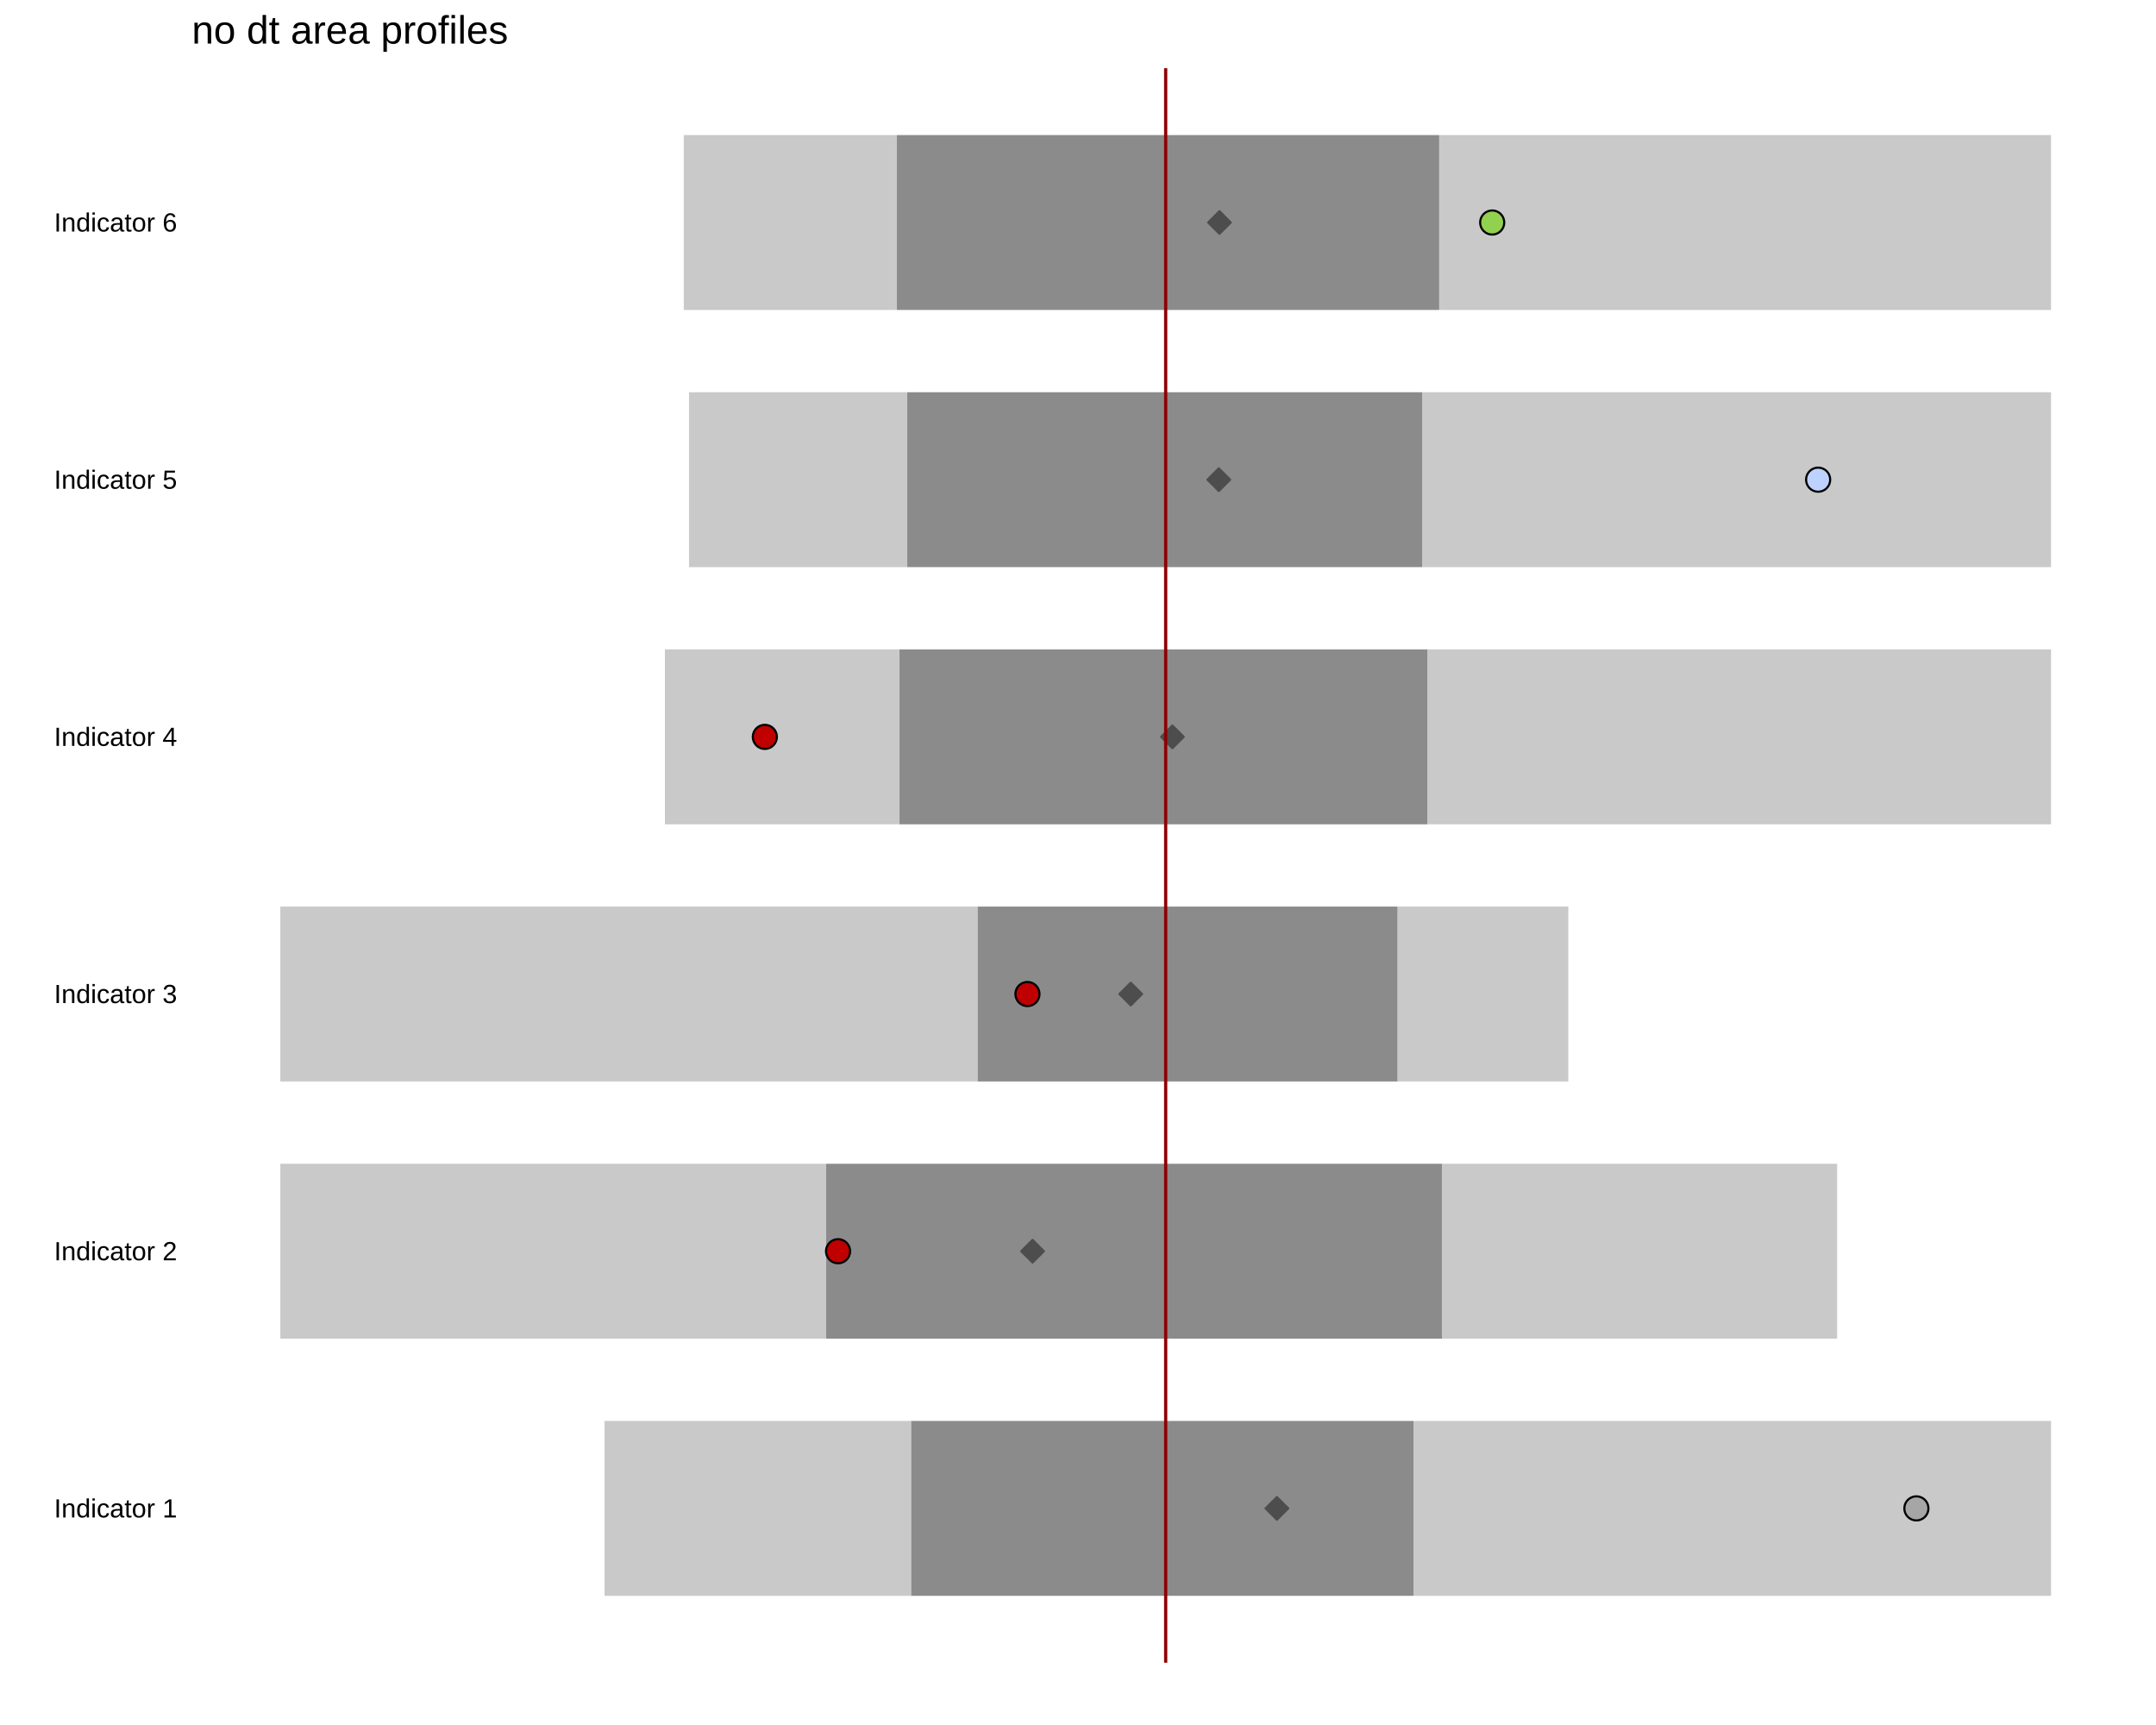
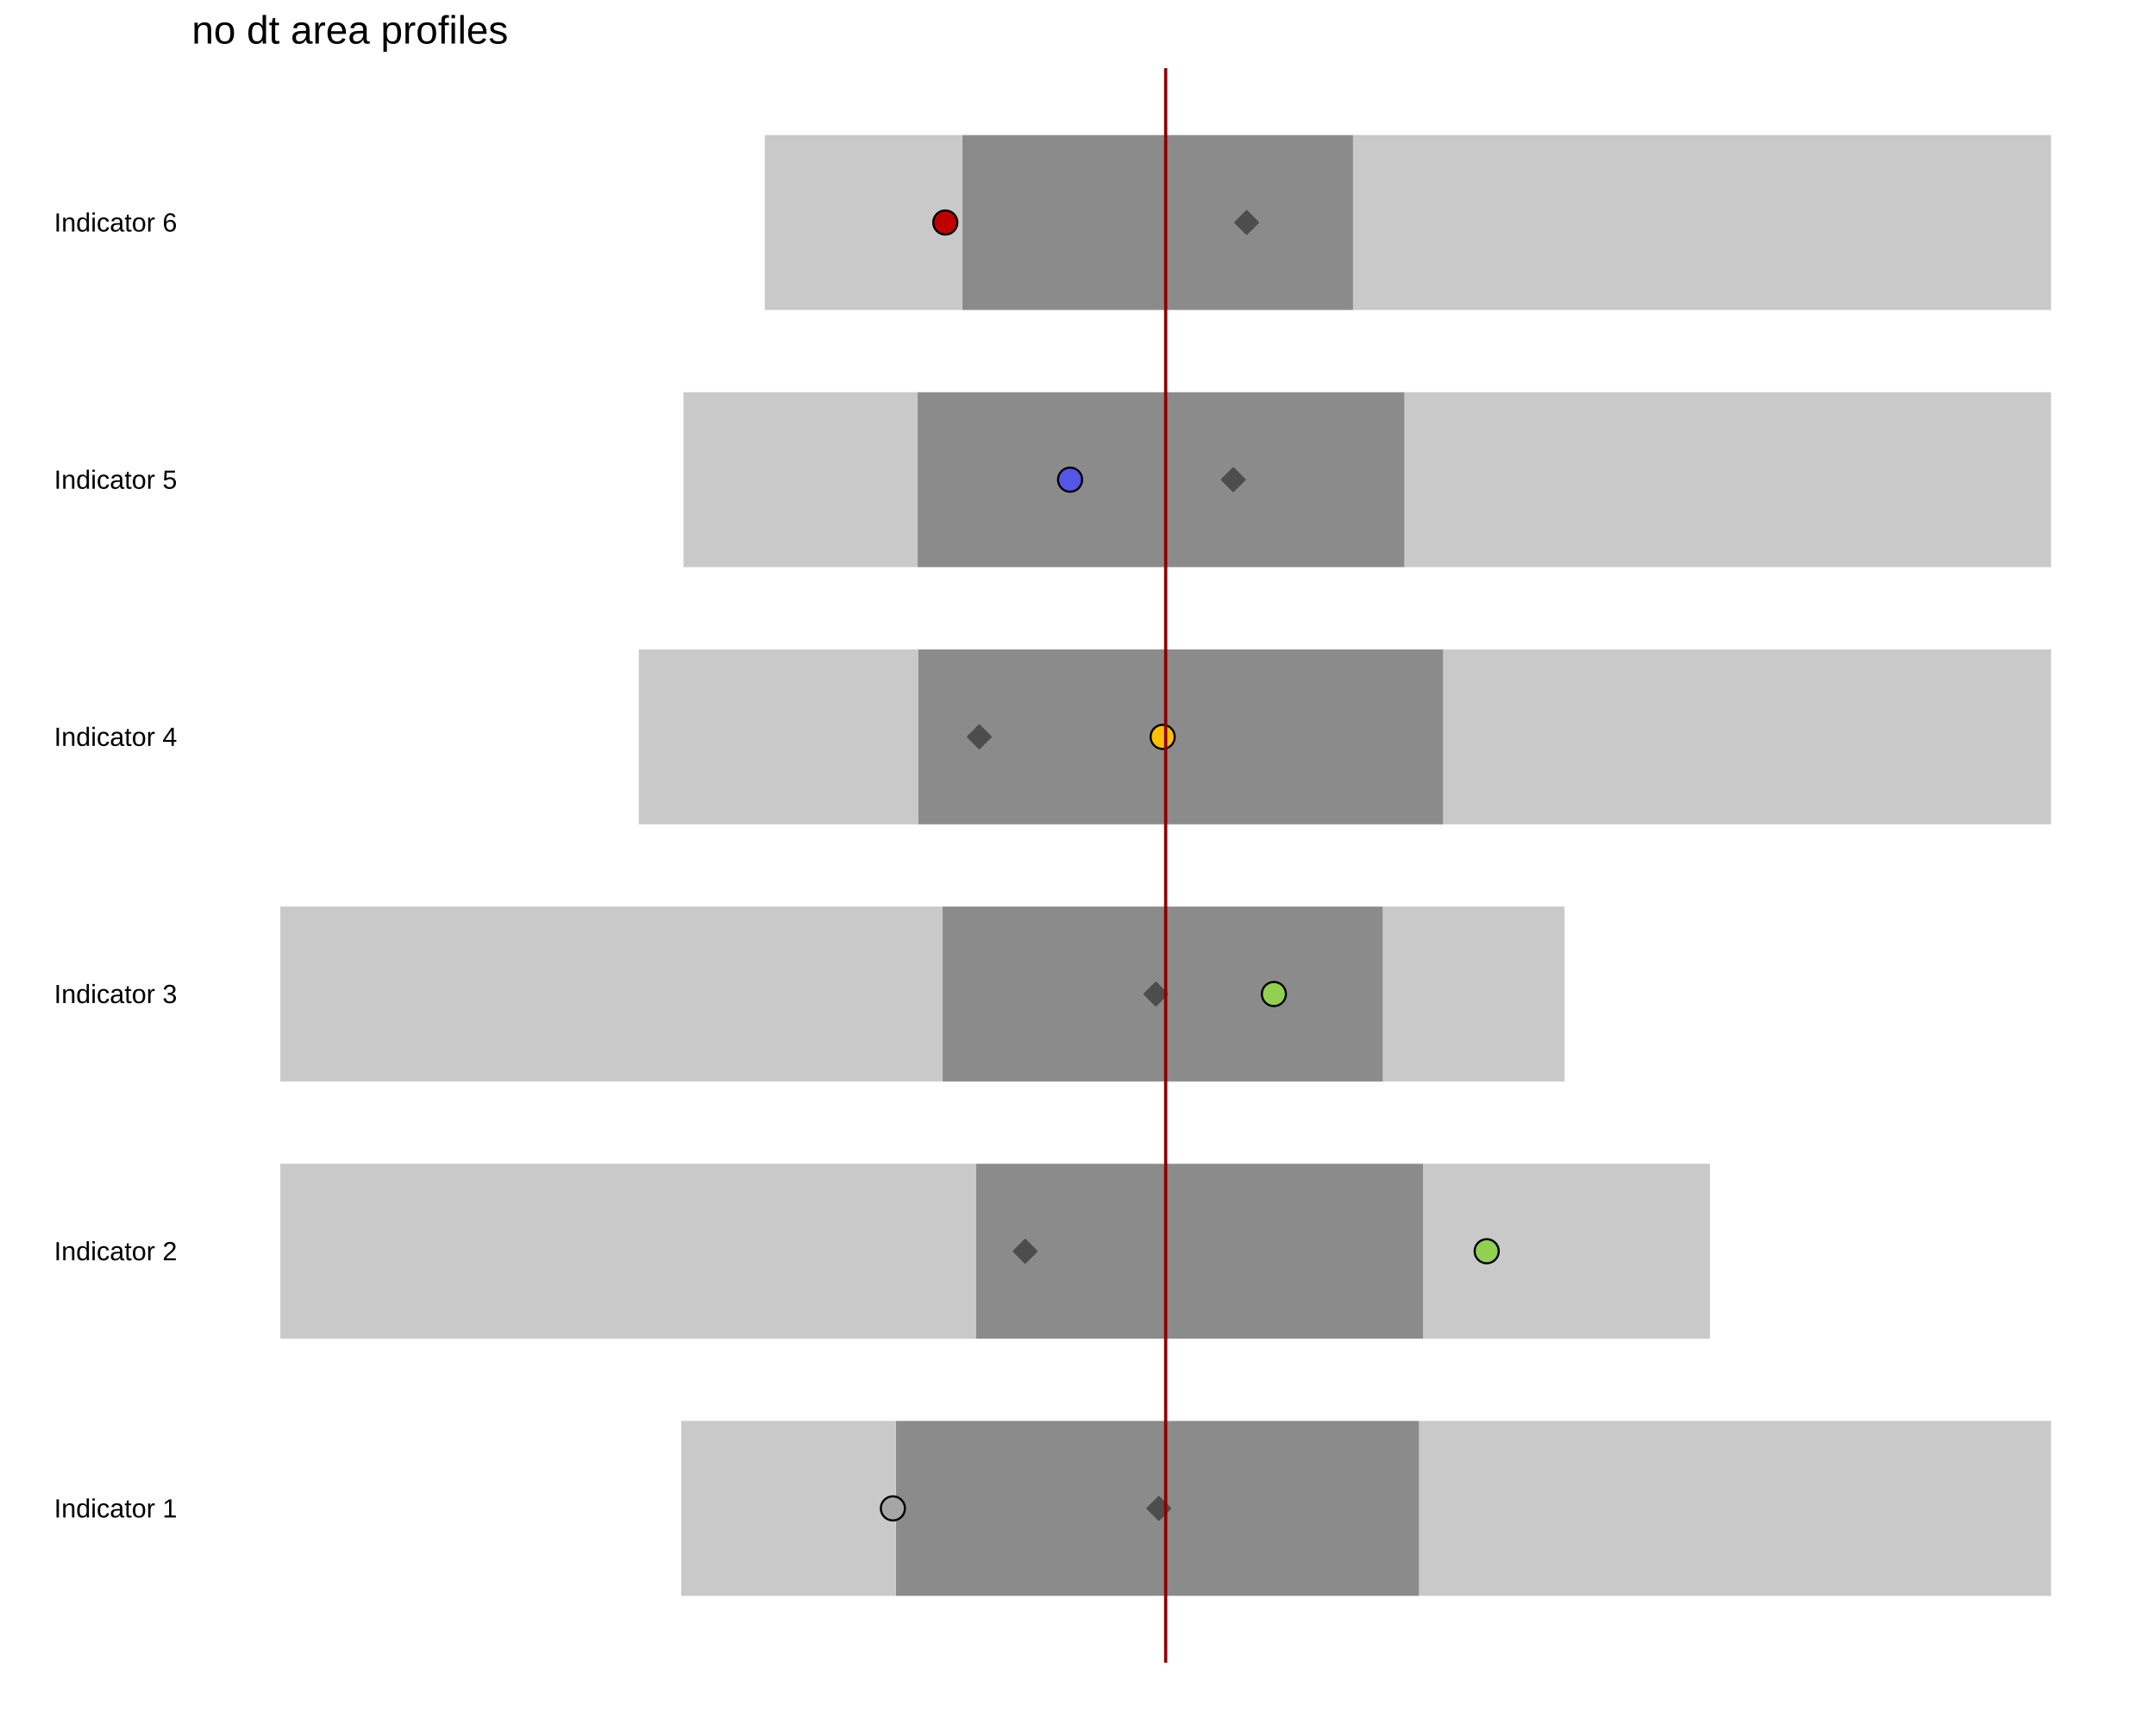
<svg xmlns="http://www.w3.org/2000/svg" viewBox="0 0 720.00 576.00">
  <defs>
    <style type="text/css">
    line, polyline, polygon, path, rect, circle {
      fill: none;
      stroke: #000000;
      stroke-linecap: round;
      stroke-linejoin: round;
      stroke-miterlimit: 10.00;
    }
  </style>
  </defs>
  <rect width="100%" height="100%" style="stroke: none; fill: #FFFFFF;" />
  <defs>
    <clipPath id="cpNjQuMDR8NzE0LjUyfDU1NS4yMHwyMi43Nw==">
      <rect x="64.04" y="22.77" width="650.48" height="532.43" />
    </clipPath>
  </defs>
-   <rect x="472.03" y="474.47" width="212.92" height="58.40" style="stroke-width: 1.07; stroke: none; stroke-linecap: square; stroke-linejoin: miter; fill: #C9C9C9;" clip-path="url(#cpNjQuMDR8NzE0LjUyfDU1NS4yMHwyMi43Nw==)" />
-   <rect x="304.23" y="474.47" width="167.80" height="58.40" style="stroke-width: 1.07; stroke: none; stroke-linecap: square; stroke-linejoin: miter; fill: #8B8B8B;" clip-path="url(#cpNjQuMDR8NzE0LjUyfDU1NS4yMHwyMi43Nw==)" />
-   <rect x="201.84" y="474.47" width="102.39" height="58.40" style="stroke-width: 1.07; stroke: none; stroke-linecap: square; stroke-linejoin: miter; fill: #C9C9C9;" clip-path="url(#cpNjQuMDR8NzE0LjUyfDU1NS4yMHwyMi43Nw==)" />
-   <rect x="93.61" y="474.47" width="108.23" height="58.40" style="stroke-width: 1.07; stroke: none; stroke-linecap: square; stroke-linejoin: miter; fill: #FFFFFF;" clip-path="url(#cpNjQuMDR8NzE0LjUyfDU1NS4yMHwyMi43Nw==)" />
-   <rect x="481.55" y="388.60" width="131.97" height="58.40" style="stroke-width: 1.07; stroke: none; stroke-linecap: square; stroke-linejoin: miter; fill: #C9C9C9;" clip-path="url(#cpNjQuMDR8NzE0LjUyfDU1NS4yMHwyMi43Nw==)" />
-   <rect x="275.90" y="388.60" width="205.64" height="58.40" style="stroke-width: 1.07; stroke: none; stroke-linecap: square; stroke-linejoin: miter; fill: #8B8B8B;" clip-path="url(#cpNjQuMDR8NzE0LjUyfDU1NS4yMHwyMi43Nw==)" />
-   <rect x="93.61" y="388.60" width="182.30" height="58.40" style="stroke-width: 1.07; stroke: none; stroke-linecap: square; stroke-linejoin: miter; fill: #C9C9C9;" clip-path="url(#cpNjQuMDR8NzE0LjUyfDU1NS4yMHwyMi43Nw==)" />
+   <rect x="473.89" y="474.47" width="211.07" height="58.40" style="stroke-width: 1.07; stroke: none; stroke-linecap: square; stroke-linejoin: miter; fill: #C9C9C9;" clip-path="url(#cpNjQuMDR8NzE0LjUyfDU1NS4yMHwyMi43Nw==)" />
+   <rect x="299.19" y="474.47" width="174.70" height="58.40" style="stroke-width: 1.07; stroke: none; stroke-linecap: square; stroke-linejoin: miter; fill: #8B8B8B;" clip-path="url(#cpNjQuMDR8NzE0LjUyfDU1NS4yMHwyMi43Nw==)" />
+   <rect x="227.50" y="474.47" width="71.68" height="58.40" style="stroke-width: 1.07; stroke: none; stroke-linecap: square; stroke-linejoin: miter; fill: #C9C9C9;" clip-path="url(#cpNjQuMDR8NzE0LjUyfDU1NS4yMHwyMi43Nw==)" />
+   <rect x="93.61" y="474.47" width="133.90" height="58.40" style="stroke-width: 1.07; stroke: none; stroke-linecap: square; stroke-linejoin: miter; fill: #FFFFFF;" clip-path="url(#cpNjQuMDR8NzE0LjUyfDU1NS4yMHwyMi43Nw==)" />
+   <rect x="475.21" y="388.60" width="95.85" height="58.40" style="stroke-width: 1.07; stroke: none; stroke-linecap: square; stroke-linejoin: miter; fill: #C9C9C9;" clip-path="url(#cpNjQuMDR8NzE0LjUyfDU1NS4yMHwyMi43Nw==)" />
+   <rect x="325.88" y="388.60" width="149.33" height="58.40" style="stroke-width: 1.07; stroke: none; stroke-linecap: square; stroke-linejoin: miter; fill: #8B8B8B;" clip-path="url(#cpNjQuMDR8NzE0LjUyfDU1NS4yMHwyMi43Nw==)" />
+   <rect x="93.61" y="388.60" width="232.28" height="58.40" style="stroke-width: 1.07; stroke: none; stroke-linecap: square; stroke-linejoin: miter; fill: #C9C9C9;" clip-path="url(#cpNjQuMDR8NzE0LjUyfDU1NS4yMHwyMi43Nw==)" />
  <rect x="93.61" y="388.60" width="0.00" height="58.40" style="stroke-width: 1.07; stroke: none; stroke-linecap: square; stroke-linejoin: miter; fill: #FFFFFF;" clip-path="url(#cpNjQuMDR8NzE0LjUyfDU1NS4yMHwyMi43Nw==)" />
-   <rect x="466.70" y="302.72" width="57.04" height="58.40" style="stroke-width: 1.07; stroke: none; stroke-linecap: square; stroke-linejoin: miter; fill: #C9C9C9;" clip-path="url(#cpNjQuMDR8NzE0LjUyfDU1NS4yMHwyMi43Nw==)" />
-   <rect x="326.43" y="302.72" width="140.27" height="58.40" style="stroke-width: 1.07; stroke: none; stroke-linecap: square; stroke-linejoin: miter; fill: #8B8B8B;" clip-path="url(#cpNjQuMDR8NzE0LjUyfDU1NS4yMHwyMi43Nw==)" />
-   <rect x="93.61" y="302.72" width="232.82" height="58.40" style="stroke-width: 1.07; stroke: none; stroke-linecap: square; stroke-linejoin: miter; fill: #C9C9C9;" clip-path="url(#cpNjQuMDR8NzE0LjUyfDU1NS4yMHwyMi43Nw==)" />
+   <rect x="461.80" y="302.72" width="60.67" height="58.40" style="stroke-width: 1.07; stroke: none; stroke-linecap: square; stroke-linejoin: miter; fill: #C9C9C9;" clip-path="url(#cpNjQuMDR8NzE0LjUyfDU1NS4yMHwyMi43Nw==)" />
+   <rect x="314.76" y="302.72" width="147.03" height="58.40" style="stroke-width: 1.07; stroke: none; stroke-linecap: square; stroke-linejoin: miter; fill: #8B8B8B;" clip-path="url(#cpNjQuMDR8NzE0LjUyfDU1NS4yMHwyMi43Nw==)" />
+   <rect x="93.61" y="302.72" width="221.15" height="58.40" style="stroke-width: 1.07; stroke: none; stroke-linecap: square; stroke-linejoin: miter; fill: #C9C9C9;" clip-path="url(#cpNjQuMDR8NzE0LjUyfDU1NS4yMHwyMi43Nw==)" />
  <rect x="93.61" y="302.72" width="0.00" height="58.40" style="stroke-width: 1.07; stroke: none; stroke-linecap: square; stroke-linejoin: miter; fill: #FFFFFF;" clip-path="url(#cpNjQuMDR8NzE0LjUyfDU1NS4yMHwyMi43Nw==)" />
-   <rect x="476.68" y="216.85" width="208.27" height="58.40" style="stroke-width: 1.07; stroke: none; stroke-linecap: square; stroke-linejoin: miter; fill: #C9C9C9;" clip-path="url(#cpNjQuMDR8NzE0LjUyfDU1NS4yMHwyMi43Nw==)" />
-   <rect x="300.28" y="216.85" width="176.40" height="58.40" style="stroke-width: 1.07; stroke: none; stroke-linecap: square; stroke-linejoin: miter; fill: #8B8B8B;" clip-path="url(#cpNjQuMDR8NzE0LjUyfDU1NS4yMHwyMi43Nw==)" />
-   <rect x="222.00" y="216.85" width="78.28" height="58.40" style="stroke-width: 1.07; stroke: none; stroke-linecap: square; stroke-linejoin: miter; fill: #C9C9C9;" clip-path="url(#cpNjQuMDR8NzE0LjUyfDU1NS4yMHwyMi43Nw==)" />
-   <rect x="93.61" y="216.85" width="128.39" height="58.40" style="stroke-width: 1.07; stroke: none; stroke-linecap: square; stroke-linejoin: miter; fill: #FFFFFF;" clip-path="url(#cpNjQuMDR8NzE0LjUyfDU1NS4yMHwyMi43Nw==)" />
-   <rect x="474.92" y="130.97" width="210.03" height="58.40" style="stroke-width: 1.07; stroke: none; stroke-linecap: square; stroke-linejoin: miter; fill: #C9C9C9;" clip-path="url(#cpNjQuMDR8NzE0LjUyfDU1NS4yMHwyMi43Nw==)" />
-   <rect x="302.98" y="130.97" width="171.94" height="58.40" style="stroke-width: 1.07; stroke: none; stroke-linecap: square; stroke-linejoin: miter; fill: #8B8B8B;" clip-path="url(#cpNjQuMDR8NzE0LjUyfDU1NS4yMHwyMi43Nw==)" />
-   <rect x="230.05" y="130.97" width="72.93" height="58.40" style="stroke-width: 1.07; stroke: none; stroke-linecap: square; stroke-linejoin: miter; fill: #C9C9C9;" clip-path="url(#cpNjQuMDR8NzE0LjUyfDU1NS4yMHwyMi43Nw==)" />
-   <rect x="93.61" y="130.97" width="136.44" height="58.40" style="stroke-width: 1.07; stroke: none; stroke-linecap: square; stroke-linejoin: miter; fill: #FFFFFF;" clip-path="url(#cpNjQuMDR8NzE0LjUyfDU1NS4yMHwyMi43Nw==)" />
-   <rect x="480.62" y="45.10" width="204.33" height="58.40" style="stroke-width: 1.07; stroke: none; stroke-linecap: square; stroke-linejoin: miter; fill: #C9C9C9;" clip-path="url(#cpNjQuMDR8NzE0LjUyfDU1NS4yMHwyMi43Nw==)" />
-   <rect x="299.52" y="45.10" width="181.10" height="58.40" style="stroke-width: 1.07; stroke: none; stroke-linecap: square; stroke-linejoin: miter; fill: #8B8B8B;" clip-path="url(#cpNjQuMDR8NzE0LjUyfDU1NS4yMHwyMi43Nw==)" />
-   <rect x="228.28" y="45.10" width="71.24" height="58.40" style="stroke-width: 1.07; stroke: none; stroke-linecap: square; stroke-linejoin: miter; fill: #C9C9C9;" clip-path="url(#cpNjQuMDR8NzE0LjUyfDU1NS4yMHwyMi43Nw==)" />
-   <rect x="93.61" y="45.10" width="134.67" height="58.40" style="stroke-width: 1.07; stroke: none; stroke-linecap: square; stroke-linejoin: miter; fill: #FFFFFF;" clip-path="url(#cpNjQuMDR8NzE0LjUyfDU1NS4yMHwyMi43Nw==)" />
-   <polygon points="426.42,507.46 430.21,503.67 426.42,499.89 422.63,503.67 " style="stroke-width: 0.71; stroke: #4D4D4D; fill: #4D4D4D;" clip-path="url(#cpNjQuMDR8NzE0LjUyfDU1NS4yMHwyMi43Nw==)" />
-   <polygon points="344.83,421.58 348.61,417.80 344.83,414.01 341.04,417.80 " style="stroke-width: 0.71; stroke: #4D4D4D; fill: #4D4D4D;" clip-path="url(#cpNjQuMDR8NzE0LjUyfDU1NS4yMHwyMi43Nw==)" />
-   <polygon points="377.61,335.71 381.40,331.92 377.61,328.13 373.83,331.92 " style="stroke-width: 0.71; stroke: #4D4D4D; fill: #4D4D4D;" clip-path="url(#cpNjQuMDR8NzE0LjUyfDU1NS4yMHwyMi43Nw==)" />
-   <polygon points="391.52,249.83 395.31,246.05 391.52,242.26 387.74,246.05 " style="stroke-width: 0.71; stroke: #4D4D4D; fill: #4D4D4D;" clip-path="url(#cpNjQuMDR8NzE0LjUyfDU1NS4yMHwyMi43Nw==)" />
-   <polygon points="407.02,163.96 410.81,160.17 407.02,156.38 403.23,160.17 " style="stroke-width: 0.71; stroke: #4D4D4D; fill: #4D4D4D;" clip-path="url(#cpNjQuMDR8NzE0LjUyfDU1NS4yMHwyMi43Nw==)" />
-   <polygon points="407.24,78.08 411.02,74.30 407.24,70.51 403.45,74.30 " style="stroke-width: 0.71; stroke: #4D4D4D; fill: #4D4D4D;" clip-path="url(#cpNjQuMDR8NzE0LjUyfDU1NS4yMHwyMi43Nw==)" />
-   <circle cx="639.98" cy="503.67" r="3.02pt" style="stroke-width: 0.71; fill: #A6A6A6;" clip-path="url(#cpNjQuMDR8NzE0LjUyfDU1NS4yMHwyMi43Nw==)" />
-   <circle cx="279.87" cy="417.80" r="3.02pt" style="stroke-width: 0.71; fill: #C00000;" clip-path="url(#cpNjQuMDR8NzE0LjUyfDU1NS4yMHwyMi43Nw==)" />
-   <circle cx="343.12" cy="331.92" r="3.02pt" style="stroke-width: 0.71; fill: #C00000;" clip-path="url(#cpNjQuMDR8NzE0LjUyfDU1NS4yMHwyMi43Nw==)" />
-   <circle cx="255.42" cy="246.05" r="3.02pt" style="stroke-width: 0.71; fill: #C00000;" clip-path="url(#cpNjQuMDR8NzE0LjUyfDU1NS4yMHwyMi43Nw==)" />
-   <circle cx="607.17" cy="160.17" r="3.02pt" style="stroke-width: 0.71; fill: #BED2FF;" clip-path="url(#cpNjQuMDR8NzE0LjUyfDU1NS4yMHwyMi43Nw==)" />
-   <circle cx="498.32" cy="74.30" r="3.02pt" style="stroke-width: 0.71; fill: #92D050;" clip-path="url(#cpNjQuMDR8NzE0LjUyfDU1NS4yMHwyMi43Nw==)" />
+   <rect x="481.94" y="216.85" width="203.02" height="58.40" style="stroke-width: 1.07; stroke: none; stroke-linecap: square; stroke-linejoin: miter; fill: #C9C9C9;" clip-path="url(#cpNjQuMDR8NzE0LjUyfDU1NS4yMHwyMi43Nw==)" />
+   <rect x="306.58" y="216.85" width="175.36" height="58.40" style="stroke-width: 1.07; stroke: none; stroke-linecap: square; stroke-linejoin: miter; fill: #8B8B8B;" clip-path="url(#cpNjQuMDR8NzE0LjUyfDU1NS4yMHwyMi43Nw==)" />
+   <rect x="213.26" y="216.85" width="93.31" height="58.40" style="stroke-width: 1.07; stroke: none; stroke-linecap: square; stroke-linejoin: miter; fill: #C9C9C9;" clip-path="url(#cpNjQuMDR8NzE0LjUyfDU1NS4yMHwyMi43Nw==)" />
+   <rect x="93.61" y="216.85" width="119.65" height="58.40" style="stroke-width: 1.07; stroke: none; stroke-linecap: square; stroke-linejoin: miter; fill: #FFFFFF;" clip-path="url(#cpNjQuMDR8NzE0LjUyfDU1NS4yMHwyMi43Nw==)" />
+   <rect x="469.00" y="130.97" width="215.96" height="58.40" style="stroke-width: 1.07; stroke: none; stroke-linecap: square; stroke-linejoin: miter; fill: #C9C9C9;" clip-path="url(#cpNjQuMDR8NzE0LjUyfDU1NS4yMHwyMi43Nw==)" />
+   <rect x="306.44" y="130.97" width="162.56" height="58.40" style="stroke-width: 1.07; stroke: none; stroke-linecap: square; stroke-linejoin: miter; fill: #8B8B8B;" clip-path="url(#cpNjQuMDR8NzE0LjUyfDU1NS4yMHwyMi43Nw==)" />
+   <rect x="228.18" y="130.97" width="78.26" height="58.40" style="stroke-width: 1.07; stroke: none; stroke-linecap: square; stroke-linejoin: miter; fill: #C9C9C9;" clip-path="url(#cpNjQuMDR8NzE0LjUyfDU1NS4yMHwyMi43Nw==)" />
+   <rect x="93.61" y="130.97" width="134.57" height="58.40" style="stroke-width: 1.07; stroke: none; stroke-linecap: square; stroke-linejoin: miter; fill: #FFFFFF;" clip-path="url(#cpNjQuMDR8NzE0LjUyfDU1NS4yMHwyMi43Nw==)" />
+   <rect x="451.83" y="45.10" width="233.12" height="58.40" style="stroke-width: 1.07; stroke: none; stroke-linecap: square; stroke-linejoin: miter; fill: #C9C9C9;" clip-path="url(#cpNjQuMDR8NzE0LjUyfDU1NS4yMHwyMi43Nw==)" />
+   <rect x="321.38" y="45.10" width="130.46" height="58.40" style="stroke-width: 1.07; stroke: none; stroke-linecap: square; stroke-linejoin: miter; fill: #8B8B8B;" clip-path="url(#cpNjQuMDR8NzE0LjUyfDU1NS4yMHwyMi43Nw==)" />
+   <rect x="255.33" y="45.10" width="66.04" height="58.40" style="stroke-width: 1.07; stroke: none; stroke-linecap: square; stroke-linejoin: miter; fill: #C9C9C9;" clip-path="url(#cpNjQuMDR8NzE0LjUyfDU1NS4yMHwyMi43Nw==)" />
+   <rect x="93.61" y="45.10" width="161.72" height="58.40" style="stroke-width: 1.07; stroke: none; stroke-linecap: square; stroke-linejoin: miter; fill: #FFFFFF;" clip-path="url(#cpNjQuMDR8NzE0LjUyfDU1NS4yMHwyMi43Nw==)" />
+   <polygon points="387.01,507.46 390.79,503.67 387.01,499.89 383.22,503.67 " style="stroke-width: 0.71; stroke: #4D4D4D; fill: #4D4D4D;" clip-path="url(#cpNjQuMDR8NzE0LjUyfDU1NS4yMHwyMi43Nw==)" />
+   <polygon points="342.36,421.58 346.14,417.80 342.36,414.01 338.57,417.80 " style="stroke-width: 0.71; stroke: #4D4D4D; fill: #4D4D4D;" clip-path="url(#cpNjQuMDR8NzE0LjUyfDU1NS4yMHwyMi43Nw==)" />
+   <polygon points="386.00,335.71 389.78,331.92 386.00,328.13 382.21,331.92 " style="stroke-width: 0.71; stroke: #4D4D4D; fill: #4D4D4D;" clip-path="url(#cpNjQuMDR8NzE0LjUyfDU1NS4yMHwyMi43Nw==)" />
+   <polygon points="327.03,249.83 330.82,246.05 327.03,242.26 323.24,246.05 " style="stroke-width: 0.71; stroke: #4D4D4D; fill: #4D4D4D;" clip-path="url(#cpNjQuMDR8NzE0LjUyfDU1NS4yMHwyMi43Nw==)" />
+   <polygon points="411.86,163.96 415.65,160.17 411.86,156.38 408.07,160.17 " style="stroke-width: 0.71; stroke: #4D4D4D; fill: #4D4D4D;" clip-path="url(#cpNjQuMDR8NzE0LjUyfDU1NS4yMHwyMi43Nw==)" />
+   <polygon points="416.32,78.08 420.11,74.30 416.32,70.51 412.54,74.30 " style="stroke-width: 0.71; stroke: #4D4D4D; fill: #4D4D4D;" clip-path="url(#cpNjQuMDR8NzE0LjUyfDU1NS4yMHwyMi43Nw==)" />
+   <circle cx="298.18" cy="503.67" r="3.02pt" style="stroke-width: 0.71; fill: #A6A6A6;" clip-path="url(#cpNjQuMDR8NzE0LjUyfDU1NS4yMHwyMi43Nw==)" />
+   <circle cx="496.48" cy="417.80" r="3.02pt" style="stroke-width: 0.71; fill: #92D050;" clip-path="url(#cpNjQuMDR8NzE0LjUyfDU1NS4yMHwyMi43Nw==)" />
+   <circle cx="425.42" cy="331.92" r="3.02pt" style="stroke-width: 0.71; fill: #92D050;" clip-path="url(#cpNjQuMDR8NzE0LjUyfDU1NS4yMHwyMi43Nw==)" />
+   <circle cx="388.27" cy="246.05" r="3.02pt" style="stroke-width: 0.71; fill: #FFC000;" clip-path="url(#cpNjQuMDR8NzE0LjUyfDU1NS4yMHwyMi43Nw==)" />
+   <circle cx="357.35" cy="160.17" r="3.02pt" style="stroke-width: 0.71; fill: #5555E6;" clip-path="url(#cpNjQuMDR8NzE0LjUyfDU1NS4yMHwyMi43Nw==)" />
+   <circle cx="315.69" cy="74.30" r="3.02pt" style="stroke-width: 0.71; fill: #C00000;" clip-path="url(#cpNjQuMDR8NzE0LjUyfDU1NS4yMHwyMi43Nw==)" />
  <line x1="389.28" y1="555.20" x2="389.28" y2="22.77" style="stroke-width: 1.07; stroke: #8B0000; stroke-linecap: butt;" clip-path="url(#cpNjQuMDR8NzE0LjUyfDU1NS4yMHwyMi43Nw==)" />
  <defs>
    <clipPath id="cpMC4wMHw3MjAuMDB8NTc2LjAwfDAuMDA=">
      <rect x="0.00" y="0.00" width="720.00" height="576.00" />
    </clipPath>
  </defs>
  <g clip-path="url(#cpMC4wMHw3MjAuMDB8NTc2LjAwfDAuMDA=)">
    <text x="18.06" y="506.70" style="font-size: 8.80px; font-family: Liberation Sans;" textLength="41.05px" lengthAdjust="spacingAndGlyphs">Indicator 1</text>
  </g>
  <g clip-path="url(#cpMC4wMHw3MjAuMDB8NTc2LjAwfDAuMDA=)">
    <text x="18.06" y="420.82" style="font-size: 8.80px; font-family: Liberation Sans;" textLength="41.05px" lengthAdjust="spacingAndGlyphs">Indicator 2</text>
  </g>
  <g clip-path="url(#cpMC4wMHw3MjAuMDB8NTc2LjAwfDAuMDA=)">
    <text x="18.06" y="334.95" style="font-size: 8.80px; font-family: Liberation Sans;" textLength="41.05px" lengthAdjust="spacingAndGlyphs">Indicator 3</text>
  </g>
  <g clip-path="url(#cpMC4wMHw3MjAuMDB8NTc2LjAwfDAuMDA=)">
    <text x="18.06" y="249.07" style="font-size: 8.80px; font-family: Liberation Sans;" textLength="41.05px" lengthAdjust="spacingAndGlyphs">Indicator 4</text>
  </g>
  <g clip-path="url(#cpMC4wMHw3MjAuMDB8NTc2LjAwfDAuMDA=)">
    <text x="18.06" y="163.20" style="font-size: 8.80px; font-family: Liberation Sans;" textLength="41.05px" lengthAdjust="spacingAndGlyphs">Indicator 5</text>
  </g>
  <g clip-path="url(#cpMC4wMHw3MjAuMDB8NTc2LjAwfDAuMDA=)">
    <text x="18.06" y="77.32" style="font-size: 8.80px; font-family: Liberation Sans;" textLength="41.05px" lengthAdjust="spacingAndGlyphs">Indicator 6</text>
  </g>
  <g clip-path="url(#cpMC4wMHw3MjAuMDB8NTc2LjAwfDAuMDA=)">
    <text x="64.04" y="14.56" style="font-size: 13.20px; font-family: Liberation Sans;" textLength="105.48px" lengthAdjust="spacingAndGlyphs">no dt area profiles</text>
  </g>
</svg>
